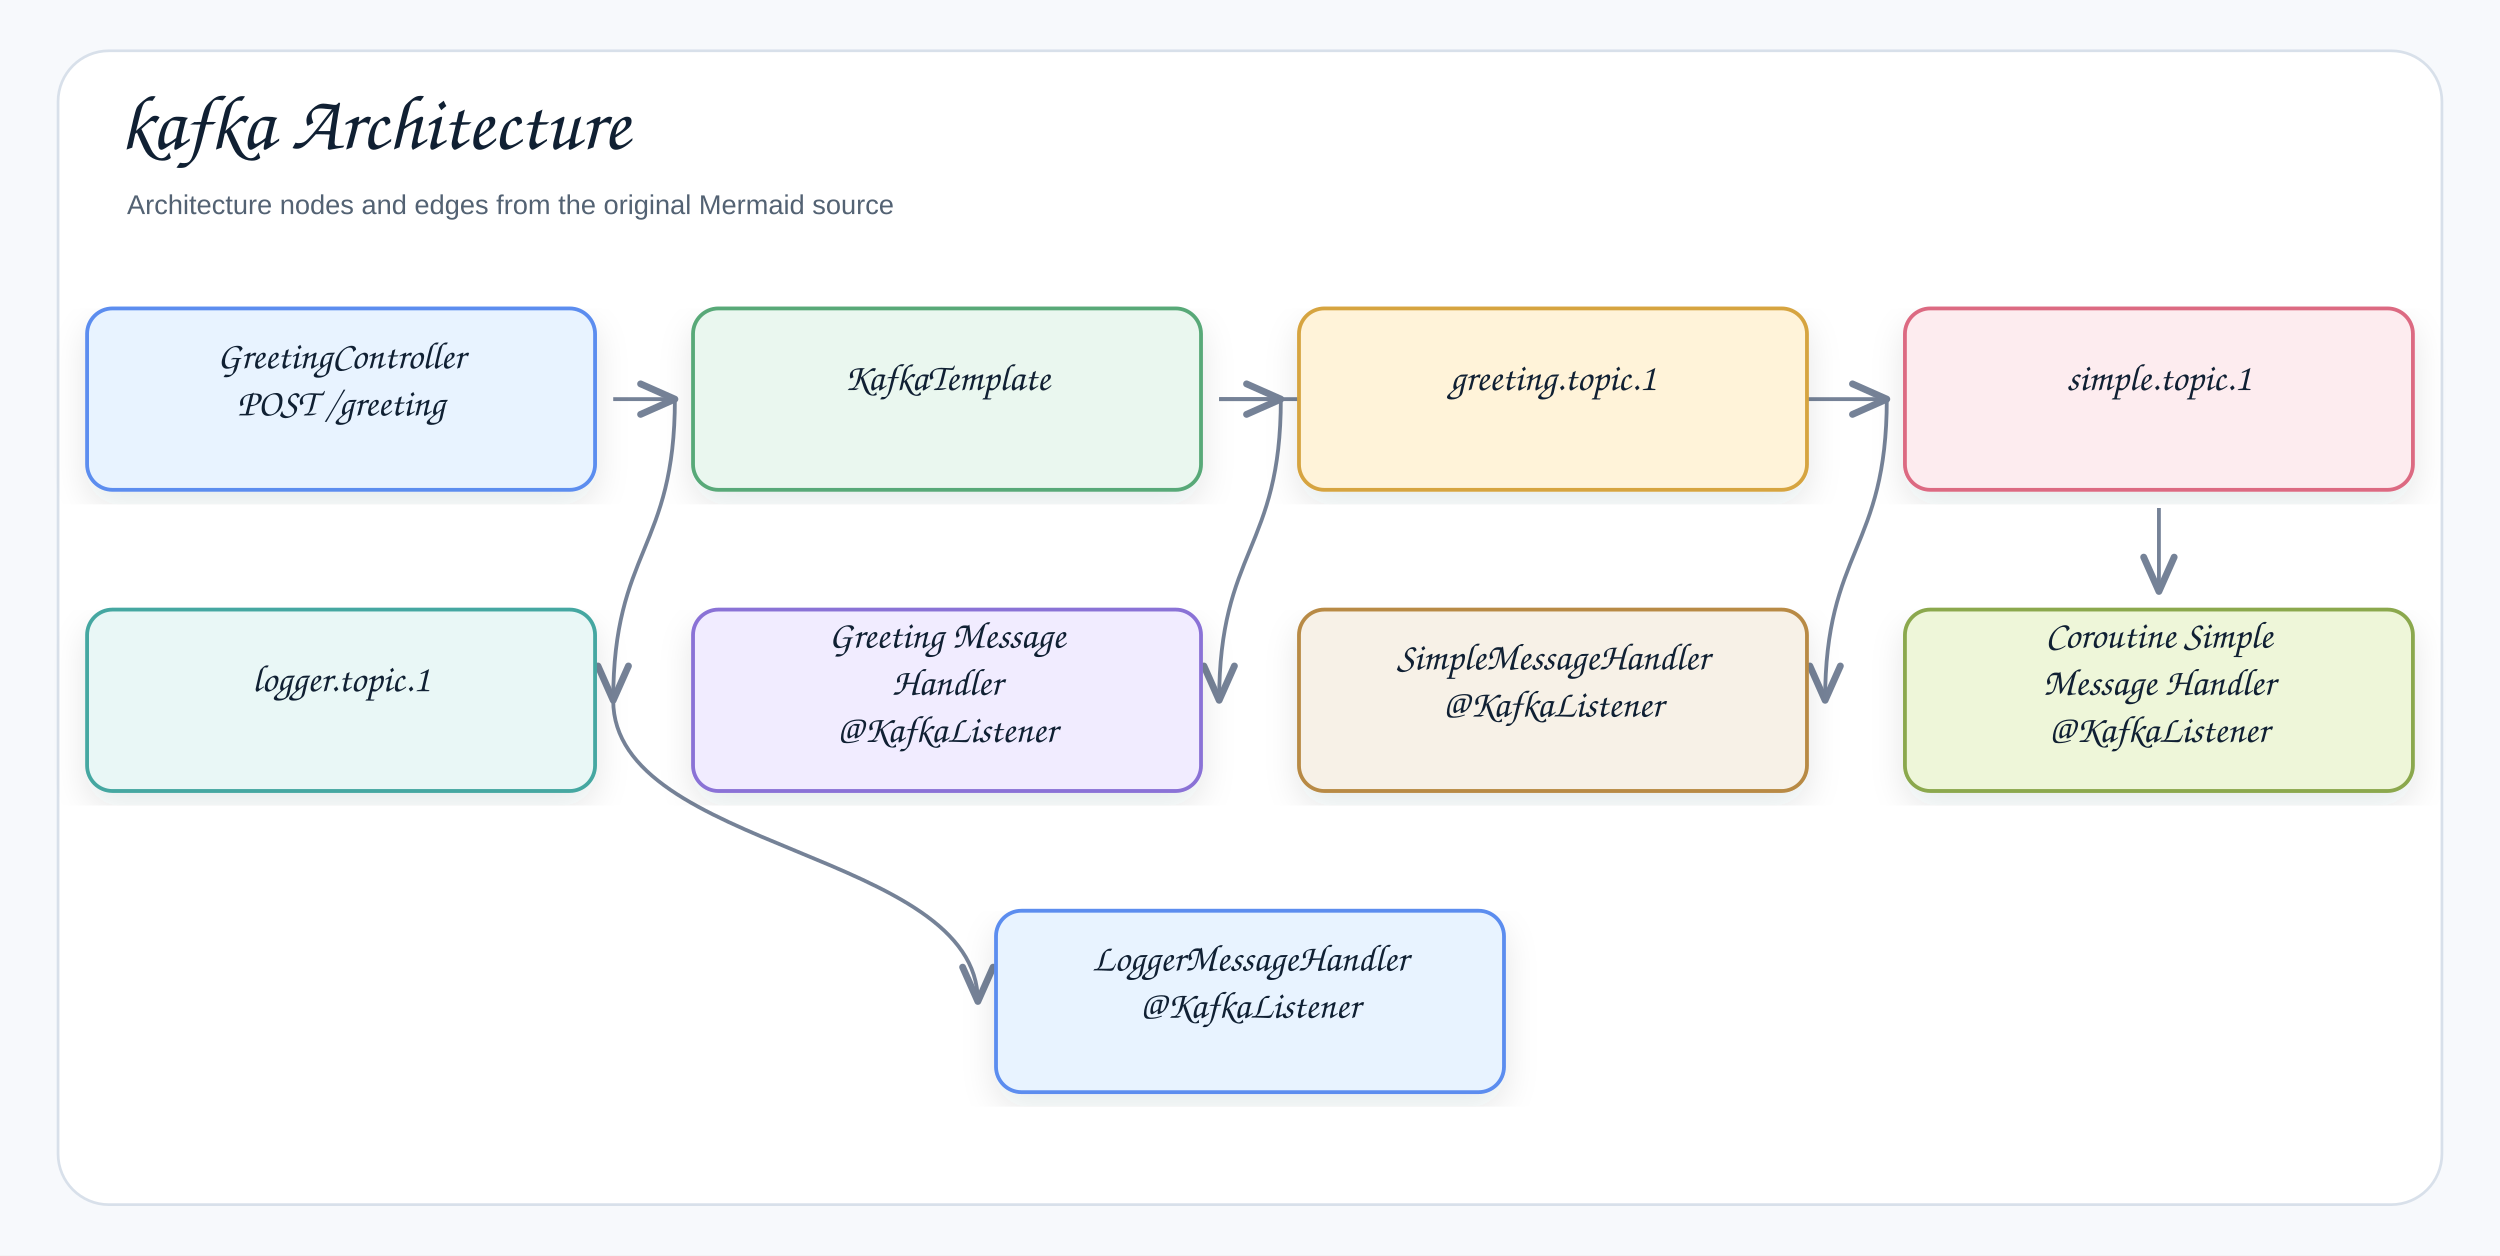
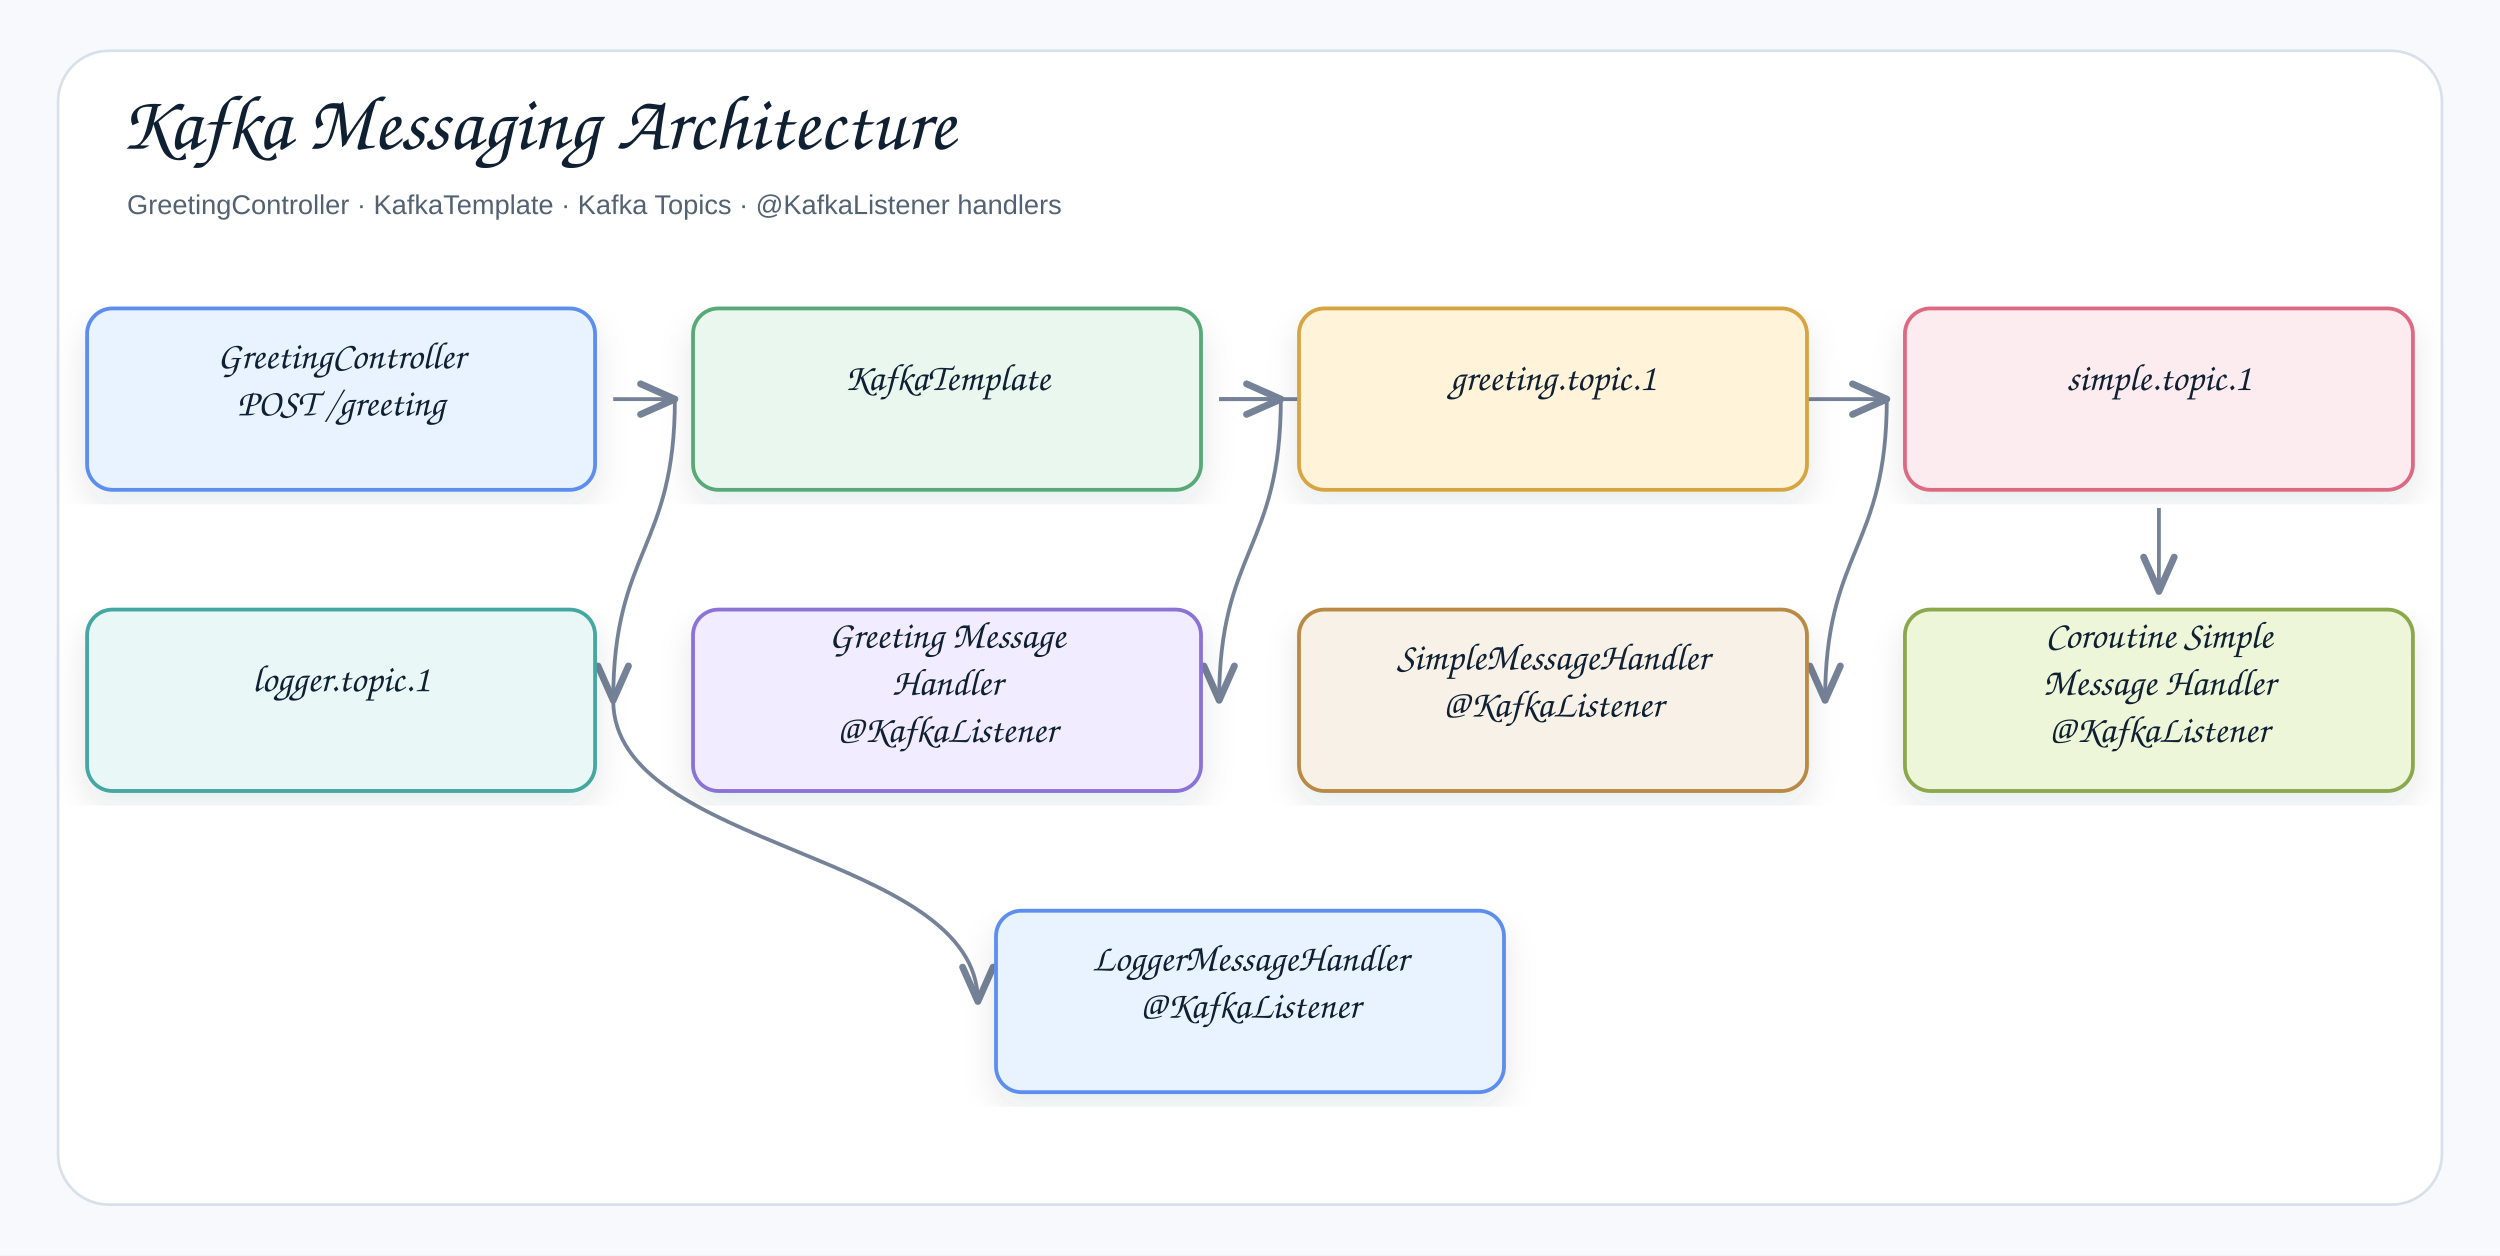
- <svg xmlns="http://www.w3.org/2000/svg" width="1378" height="692" viewBox="0 0 1378 692" role="img" aria-label="kafka Architecture">
+ <svg xmlns="http://www.w3.org/2000/svg" width="1378" height="692" viewBox="0 0 1378 692" role="img" aria-label="Kafka Messaging Architecture">
  <defs>
    <filter id="shadow" x="-8%" y="-8%" width="116%" height="116%">
      <feDropShadow dx="0" dy="8" stdDeviation="9" flood-color="#1f2937" flood-opacity="0.10" />
    </filter>
    <marker id="openArrow" markerWidth="12" markerHeight="10" refX="10" refY="5" orient="auto" markerUnits="strokeWidth">
      <path d="M 1 1 L 10 5 L 1 9" fill="none" stroke="#758297" stroke-width="1.8" stroke-linecap="round" stroke-linejoin="round" />
    </marker>
    <marker id="inherit" markerWidth="14" markerHeight="12" refX="12" refY="6" orient="auto" markerUnits="strokeWidth">
      <path d="M 0 1 L 12 6 L 0 11 Z" fill="#ffffff" stroke="#758297" stroke-width="1.8" />
    </marker>
    <style>
    .canvas{fill:#f7f9fc}.frame{fill:#fff;stroke:#d8e0ea;stroke-width:1.5}
    .title{font-family:"Architects Daughter","Comic Sans MS","Comic Sans",cursive;font-size:43px;font-weight:400;fill:#102033}
    .subtitle{font-family:"Comic Sans MS","Comic Sans","Comic Neue",Arial,sans-serif;font-size:15px;font-weight:400;fill:#536273}
    .label{font-family:"Architects Daughter","Comic Sans MS","Comic Sans",cursive;font-size:25px;font-weight:400;fill:#102033}
    .smallLabel{font-family:"Architects Daughter","Comic Sans MS","Comic Sans",cursive;font-size:21px;font-weight:400;fill:#102033}
    .mono{font-family:"Comic Sans MS","Comic Sans","Comic Neue",Arial,sans-serif;font-size:12px;font-weight:400;fill:#102033}
    .small{font-family:"Comic Sans MS","Comic Sans","Comic Neue",Arial,sans-serif;font-size:12px;font-weight:400;fill:#536273}
    .strong{font-family:"Comic Sans MS","Comic Sans","Comic Neue",Arial,sans-serif;font-size:13px;font-weight:400;fill:#102033}
    .card{stroke-width:2.1;filter:url(#shadow)}.compartment{stroke-width:1.5;fill:none}
    .line{stroke:#758297;stroke-width:2.1;fill:none;marker-end:url(#openArrow)}
    .plainLine{stroke:#758297;stroke-width:2.1;fill:none}
    .dashed{stroke:#758297;stroke-width:2.1;stroke-dasharray:7 6;fill:none;marker-end:url(#openArrow)}
    .inheritLine{stroke:#758297;stroke-width:2.2;fill:none;marker-end:url(#inherit)}
    .implLine{stroke:#758297;stroke-width:2.2;stroke-dasharray:8 7;fill:none;marker-end:url(#inherit)}
  </style>
  </defs>
  <rect class="canvas" width="1378" height="692" />
  <rect class="frame" x="32" y="28" width="1314" height="636" rx="28" />
-   <text class="title" x="66" y="82">kafka Architecture</text>
-   <text class="subtitle" x="70" y="118">Architecture nodes and edges from the original Mermaid source</text>
+   <text class="title" x="66" y="82">Kafka Messaging Architecture</text>
+   <text class="subtitle" x="70" y="118">GreetingController · KafkaTemplate · Kafka Topics · @KafkaListener handlers</text>
  <path class="line" d="M338 386 C338 469 539 469 539 552" />
  <path class="line" d="M1190 280 C1190 303 1190 303 1190 326" />
  <path class="line" d="M1040 220 C1040 303 1006 303 1006 386" />
  <path class="line" d="M706 220 C706 303 672 303 672 386" />
  <path class="line" d="M372 220 C372 303 338 303 338 386" />
  <path class="line" d="M672 220 C672 220 1040 220 1040 220" />
  <path class="line" d="M672 220 C672 220 706 220 706 220" />
  <path class="line" d="M338 220 C338 220 372 220 372 220" />
  <g transform="translate(48,170)">
    <rect class="card" x="0" y="0" width="280" height="100" rx="14" fill="#E8F3FF" stroke="#5B8DEF" />
    <text class="smallLabel" x="140" y="33" text-anchor="middle">GreetingController</text>
    <text class="smallLabel" x="140" y="59" text-anchor="middle">POST /greeting</text>
  </g>
  <g transform="translate(382,170)">
    <rect class="card" x="0" y="0" width="280" height="100" rx="14" fill="#EAF7EF" stroke="#58A978" />
    <text class="smallLabel" x="140" y="45" text-anchor="middle">KafkaTemplate</text>
  </g>
  <g transform="translate(716,170)">
    <rect class="card" x="0" y="0" width="280" height="100" rx="14" fill="#FFF3D9" stroke="#D6A441" />
    <text class="smallLabel" x="140" y="45" text-anchor="middle">greeting.topic.1</text>
  </g>
  <g transform="translate(1050,170)">
    <rect class="card" x="0" y="0" width="280" height="100" rx="14" fill="#FDECEF" stroke="#DC6B82" />
    <text class="smallLabel" x="140" y="45" text-anchor="middle">simple.topic.1</text>
  </g>
  <g transform="translate(48,336)">
    <rect class="card" x="0" y="0" width="280" height="100" rx="14" fill="#E9F7F6" stroke="#45A7A1" />
    <text class="smallLabel" x="140" y="45" text-anchor="middle">logger.topic.1</text>
  </g>
  <g transform="translate(382,336)">
    <rect class="card" x="0" y="0" width="280" height="100" rx="14" fill="#F1ECFF" stroke="#8A72D6" />
    <text class="smallLabel" x="140" y="21" text-anchor="middle">Greeting Message</text>
    <text class="smallLabel" x="140" y="47" text-anchor="middle">Handler</text>
    <text class="smallLabel" x="140" y="73" text-anchor="middle">@KafkaListener</text>
  </g>
  <g transform="translate(716,336)">
    <rect class="card" x="0" y="0" width="280" height="100" rx="14" fill="#F7F1E7" stroke="#B88A44" />
    <text class="smallLabel" x="140" y="33" text-anchor="middle">SimpleMessageHandler</text>
    <text class="smallLabel" x="140" y="59" text-anchor="middle">@KafkaListener</text>
  </g>
  <g transform="translate(1050,336)">
    <rect class="card" x="0" y="0" width="280" height="100" rx="14" fill="#EEF6D9" stroke="#8BA84D" />
    <text class="smallLabel" x="140" y="21" text-anchor="middle">Coroutine Simple</text>
    <text class="smallLabel" x="140" y="47" text-anchor="middle">Message Handler</text>
    <text class="smallLabel" x="140" y="73" text-anchor="middle">@KafkaListener</text>
  </g>
  <g transform="translate(549,502)">
    <rect class="card" x="0" y="0" width="280" height="100" rx="14" fill="#E8F3FF" stroke="#5B8DEF" />
    <text class="smallLabel" x="140" y="33" text-anchor="middle">LoggerMessageHandler</text>
    <text class="smallLabel" x="140" y="59" text-anchor="middle">@KafkaListener</text>
  </g>
</svg>
